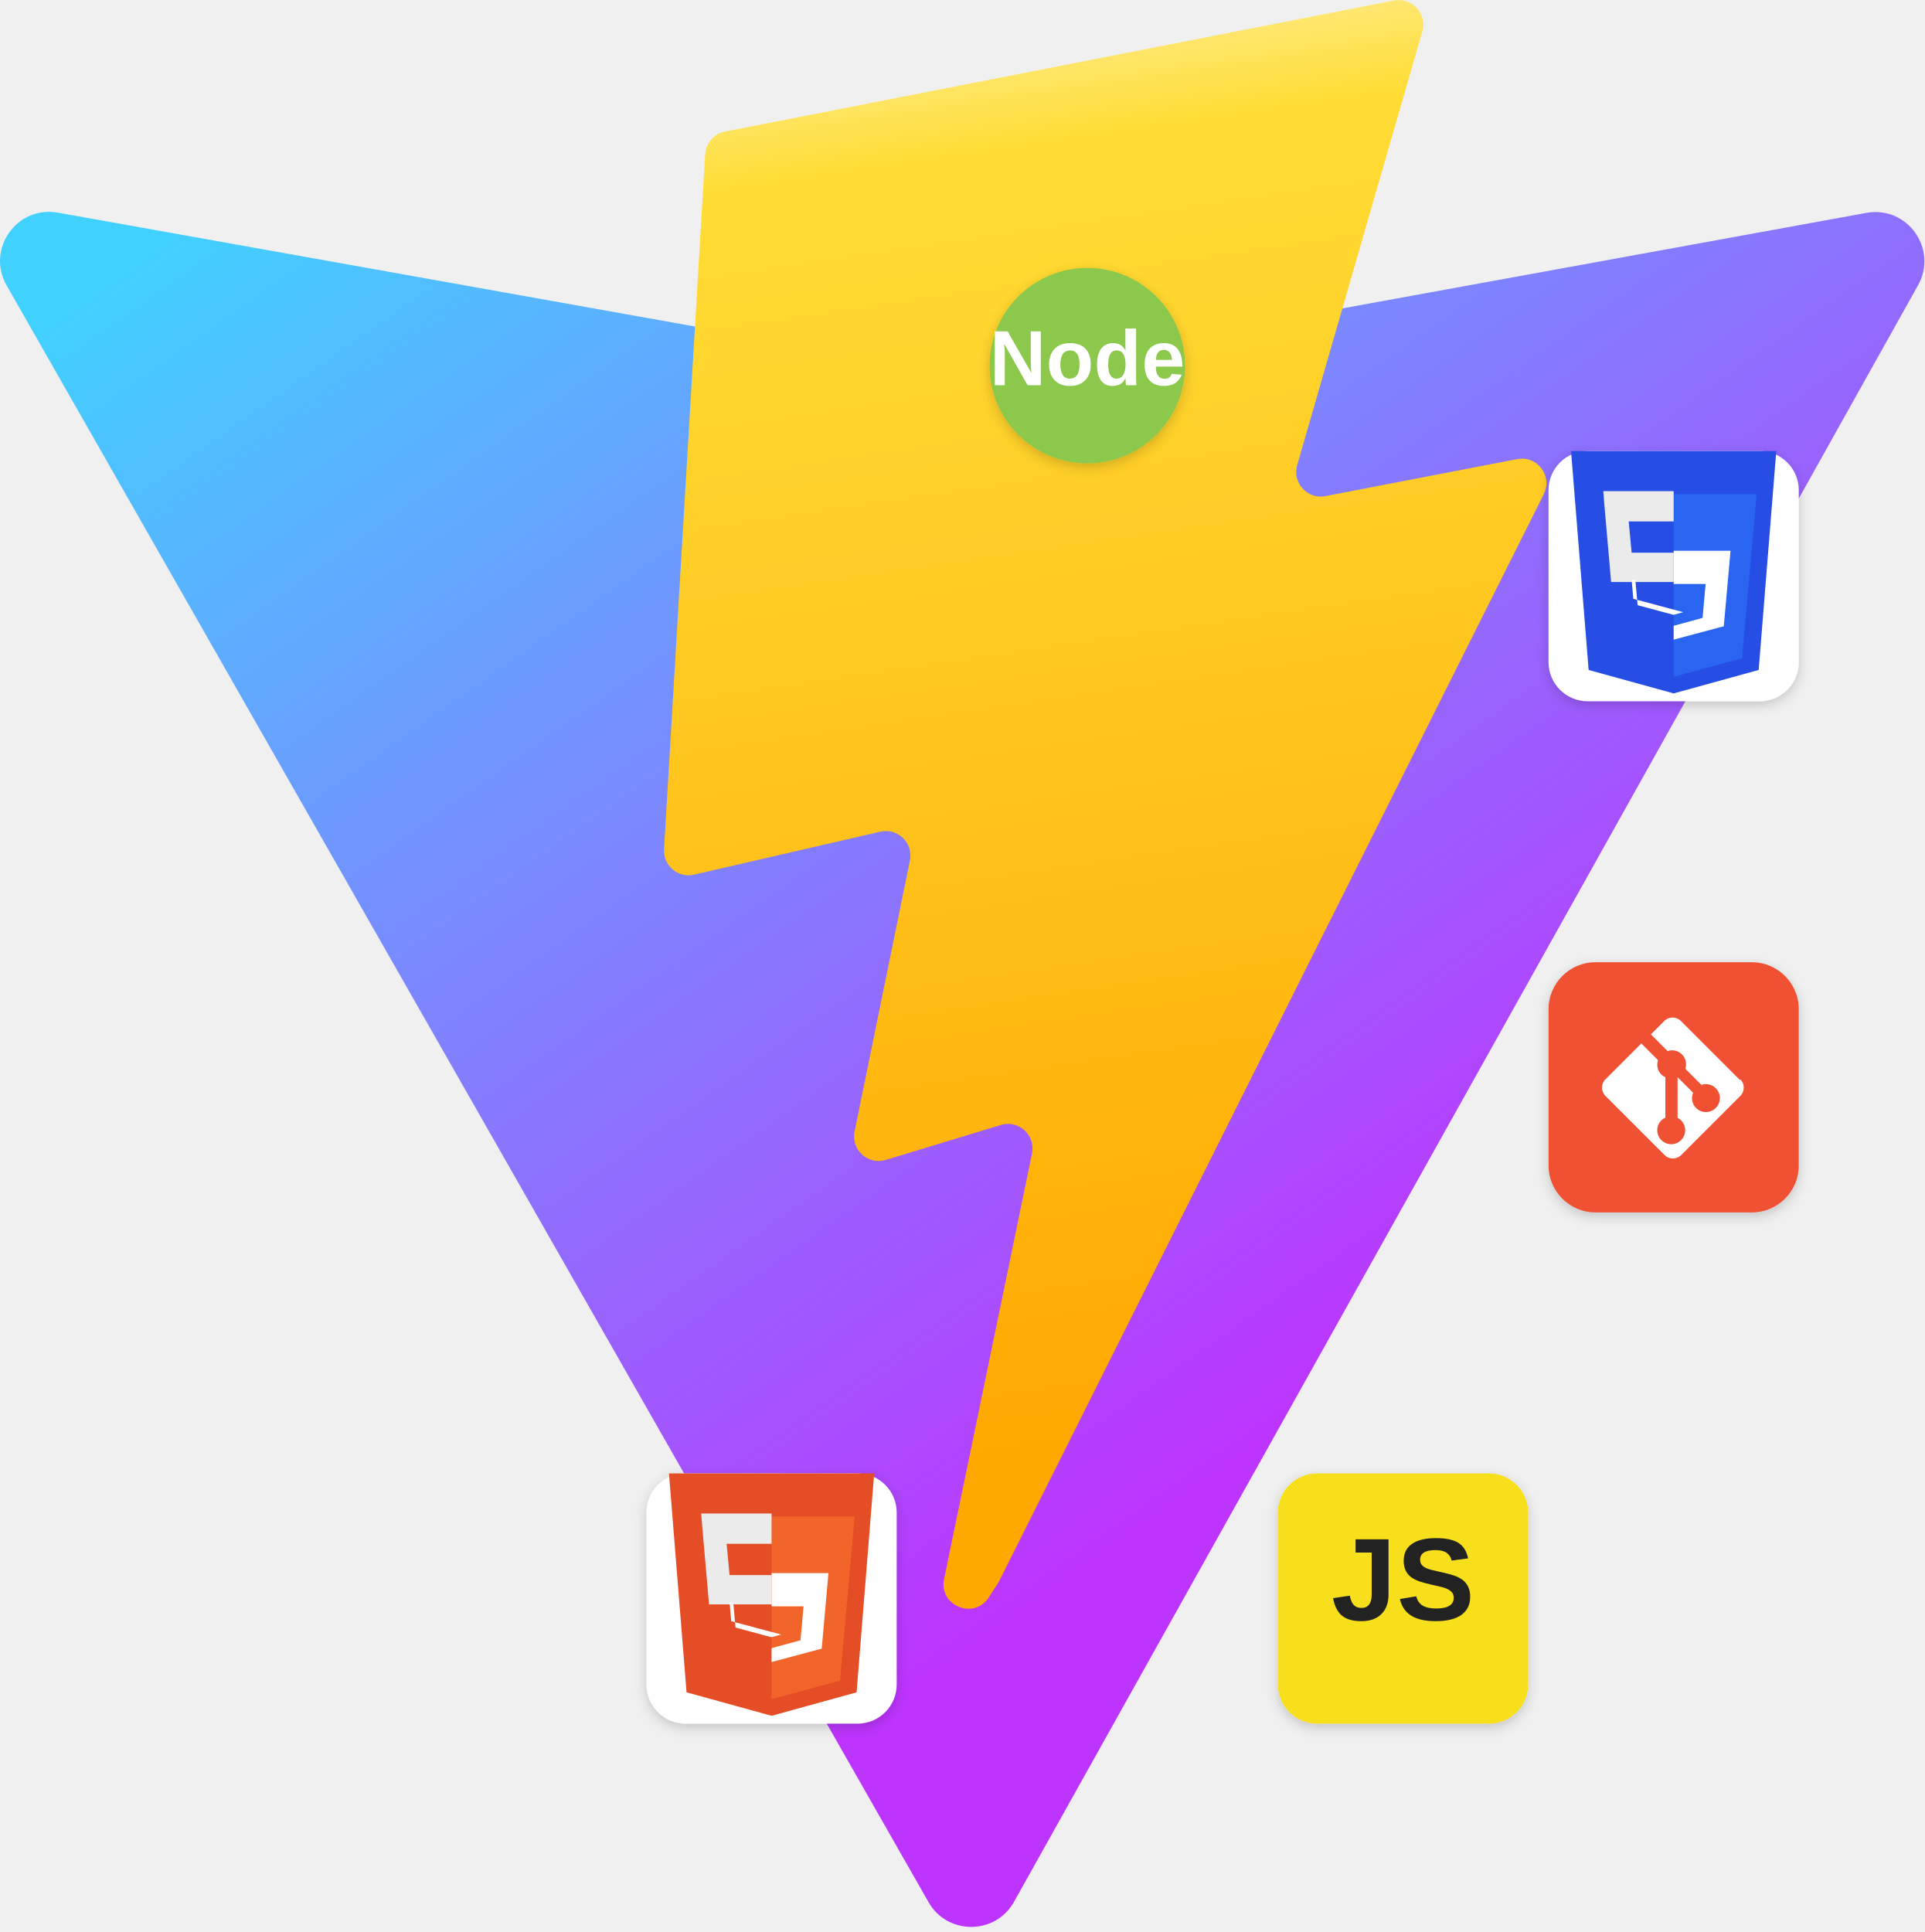
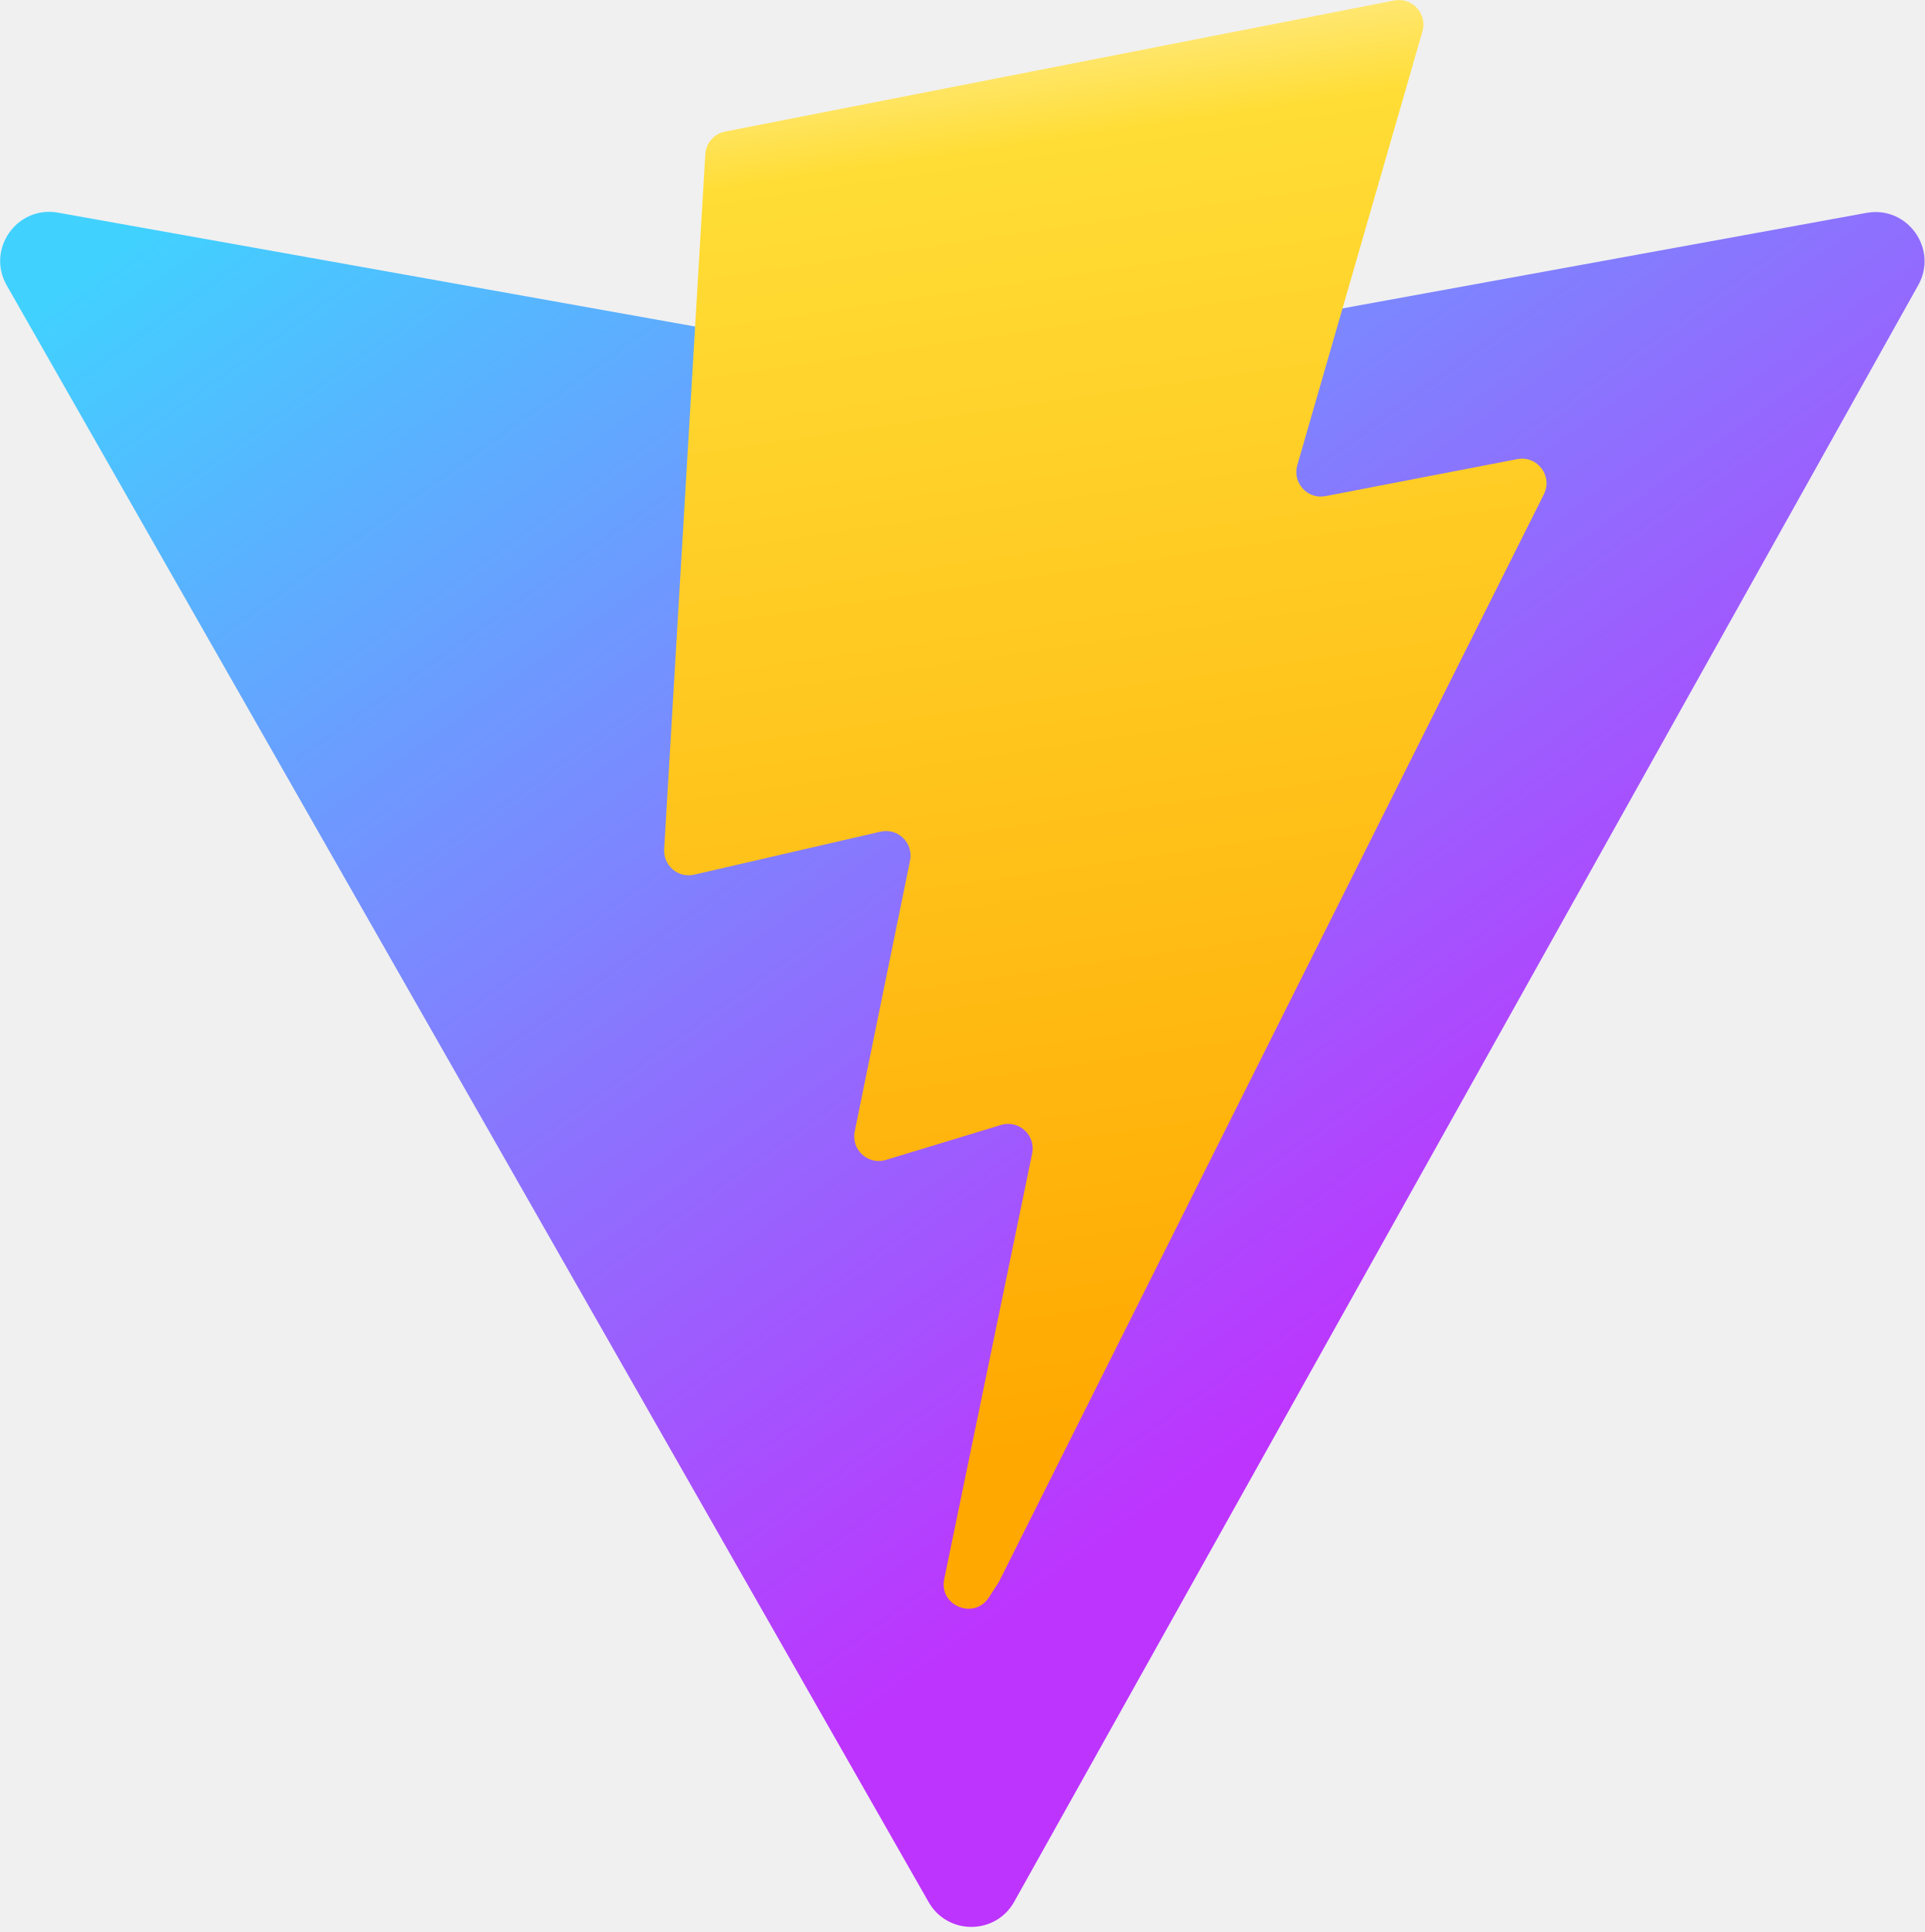
- <svg xmlns="http://www.w3.org/2000/svg" aria-hidden="true" role="img" class="logos" width="256" height="257" preserveAspectRatio="xMidYMid meet" viewBox="0 0 256 257">
+ <svg xmlns="http://www.w3.org/2000/svg" aria-hidden="true" role="img" class="iconify iconify--logos" width="31.88" height="32" preserveAspectRatio="xMidYMid meet" viewBox="0 0 256 257">
  <defs>
-     <linearGradient id="IconifyId1813088fe1fbc01fb466" x1="0%" x2="57.636%" y1="7.652%" y2="78.411%">
+     <linearGradient id="IconifyId1813088fe1fbc01fb466" x1="-.828%" x2="57.636%" y1="7.652%" y2="78.411%">
      <stop offset="0%" stop-color="#41D1FF" />
      <stop offset="100%" stop-color="#BD34FE" />
    </linearGradient>
    <linearGradient id="IconifyId1813088fe1fbc01fb467" x1="43.376%" x2="50.316%" y1="2.242%" y2="89.03%">
      <stop offset="0%" stop-color="#FFEA83" />
      <stop offset="8.333%" stop-color="#FFDD35" />
      <stop offset="100%" stop-color="#FFA800" />
    </linearGradient>
-     <filter id="shadow" x="-30%" y="-30%" width="160%" height="160%">
-       <feDropShadow dx="0" dy="4" stdDeviation="6" flood-color="#000" flood-opacity="0.18" />
-     </filter>
  </defs>
  <path fill="url(#IconifyId1813088fe1fbc01fb466)" d="M255.153 37.938L134.897 252.976c-2.483 4.44-8.862 4.466-11.382.048L.875 37.958c-2.746-4.814 1.371-10.646 6.827-9.67l120.385 21.517a6.537 6.537 0 0 0 2.322-.004l117.867-21.483c5.438-.991 9.574 4.796 6.877 9.62Z" />
  <path fill="url(#IconifyId1813088fe1fbc01fb467)" d="M185.432.063L96.44 17.501a3.268 3.268 0 0 0-2.634 3.014l-5.474 92.456a3.268 3.268 0 0 0 3.997 3.378l24.777-5.718c2.318-.535 4.413 1.507 3.936 3.838l-7.361 36.047c-.495 2.426 1.782 4.5 4.151 3.78l15.304-4.649c2.372-.72 4.652 1.36 4.15 3.788l-11.698 56.621c-.732 3.542 3.979 5.473 5.943 2.437l1.313-2.028l72.516-144.72c1.215-2.423-.88-5.186-3.54-4.672l-25.505 4.922c-2.396.462-4.435-1.77-3.759-4.114l16.646-57.705c.677-2.35-1.37-4.583-3.769-4.113Z" />
-   <g class="logo" transform="translate(206,128) scale(0.13)" filter="url(#shadow)">
-     <rect width="256" height="256" rx="48" fill="#F05133" />
-     <path fill="#fff" d="M195.9 120.6l-60.5-60.5c-4.7-4.7-12.3-4.7-17 0l-13.7 13.7 17.1 17.1c5-1.7 10.7-0.6 14.7 3.4 4 4 5.1 9.7 3.4 14.7l16.5 16.5c5-1.7 10.7-0.6 14.7 3.4 5.6 5.6 5.6 14.6 0 20.2-5.6 5.6-14.6 5.6-20.2 0-4.2-4.2-5.2-10.4-3-15.6l-15.9-15.9v41.7c1.3 0.6 2.5 1.4 3.6 2.5 5.6 5.6 5.6 14.6 0 20.2-5.6 5.6-14.6 5.6-20.2 0-5.6-5.6-5.6-14.6 0-20.2 1.2-1.2 2.6-2.1 4.1-2.7v-41.5c-1.5-0.6-2.9-1.5-4.1-2.7-4-4-5.1-9.7-3.4-14.7l-17.1-17.1-36.7 36.7c-4.7 4.7-4.7 12.3 0 17l60.5 60.5c4.7 4.7 12.3 4.7 17 0l60.5-60.5c4.7-4.7 4.7-12.3 0-17z" />
-   </g>
-   <g class="logo" transform="translate(170,196) scale(0.13)" filter="url(#shadow)">
-     <rect width="256" height="256" rx="40" fill="#F7DF1E" />
-     <text x="128" y="150" text-anchor="middle" font-size="120" font-family="Arial, Helvetica, sans-serif" fill="#222" font-weight="700">JS</text>
-   </g>
-   <g class="logo" transform="translate(86,196) scale(0.13)" filter="url(#shadow)">
-     <rect width="256" height="256" rx="40" fill="#ffffff" />
-     <path fill="#E44D26" d="M41 224L23 0h210l-18 224-87 24" />
-     <path fill="#F16529" d="M128 231l70-19 15-168H128" />
-     <path fill="#EBEBEB" d="M128 104H85l-3-32h46V41H56l1 13 7 80h64z" />
-     <path fill="#fff" d="M128 167.5l-.2.1-36.7-9.9-2.3-25.7H85l1.7 19.2 51.3 13.7.1-.1z" />
-     <path fill="#fff" d="M128 104v32h32.7l-3.1 34.7-29.6 8.1v14.2l51.3-13.7 6.9-77.3H128z" />
-   </g>
-   <g class="logo" transform="translate(206,60) scale(0.13)" filter="url(#shadow)">
-     <rect width="256" height="256" rx="40" fill="#ffffff" />
-     <path fill="#264DE4" d="M41 224L23 0h210l-18 224-87 24" />
-     <path fill="#2965F1" d="M128 231l70-19 15-168H128" />
-     <path fill="#EBEBEB" d="M128 104H85l-3-32h46V41H56l1 13 7 80h64z" />
-     <path fill="#fff" d="M128 167.5l-.2.1-36.7-9.9-2.3-25.7H85l1.7 19.2 51.3 13.7.1-.1z" />
-     <path fill="#fff" d="M128 104v32h32.7l-3.1 34.7-29.6 8.1v14.2l51.3-13.7 6.9-77.3H128z" />
-   </g>
-   <g class="logo" transform="translate(128,32) scale(0.13)" filter="url(#shadow)">
-     <ellipse cx="128" cy="128" rx="100" ry="100" fill="#8CC84B" />
-     <text x="128" y="148" text-anchor="middle" font-size="80" font-family="Arial, Helvetica, sans-serif" fill="#fff" font-weight="700">Node</text>
-   </g>
</svg>
